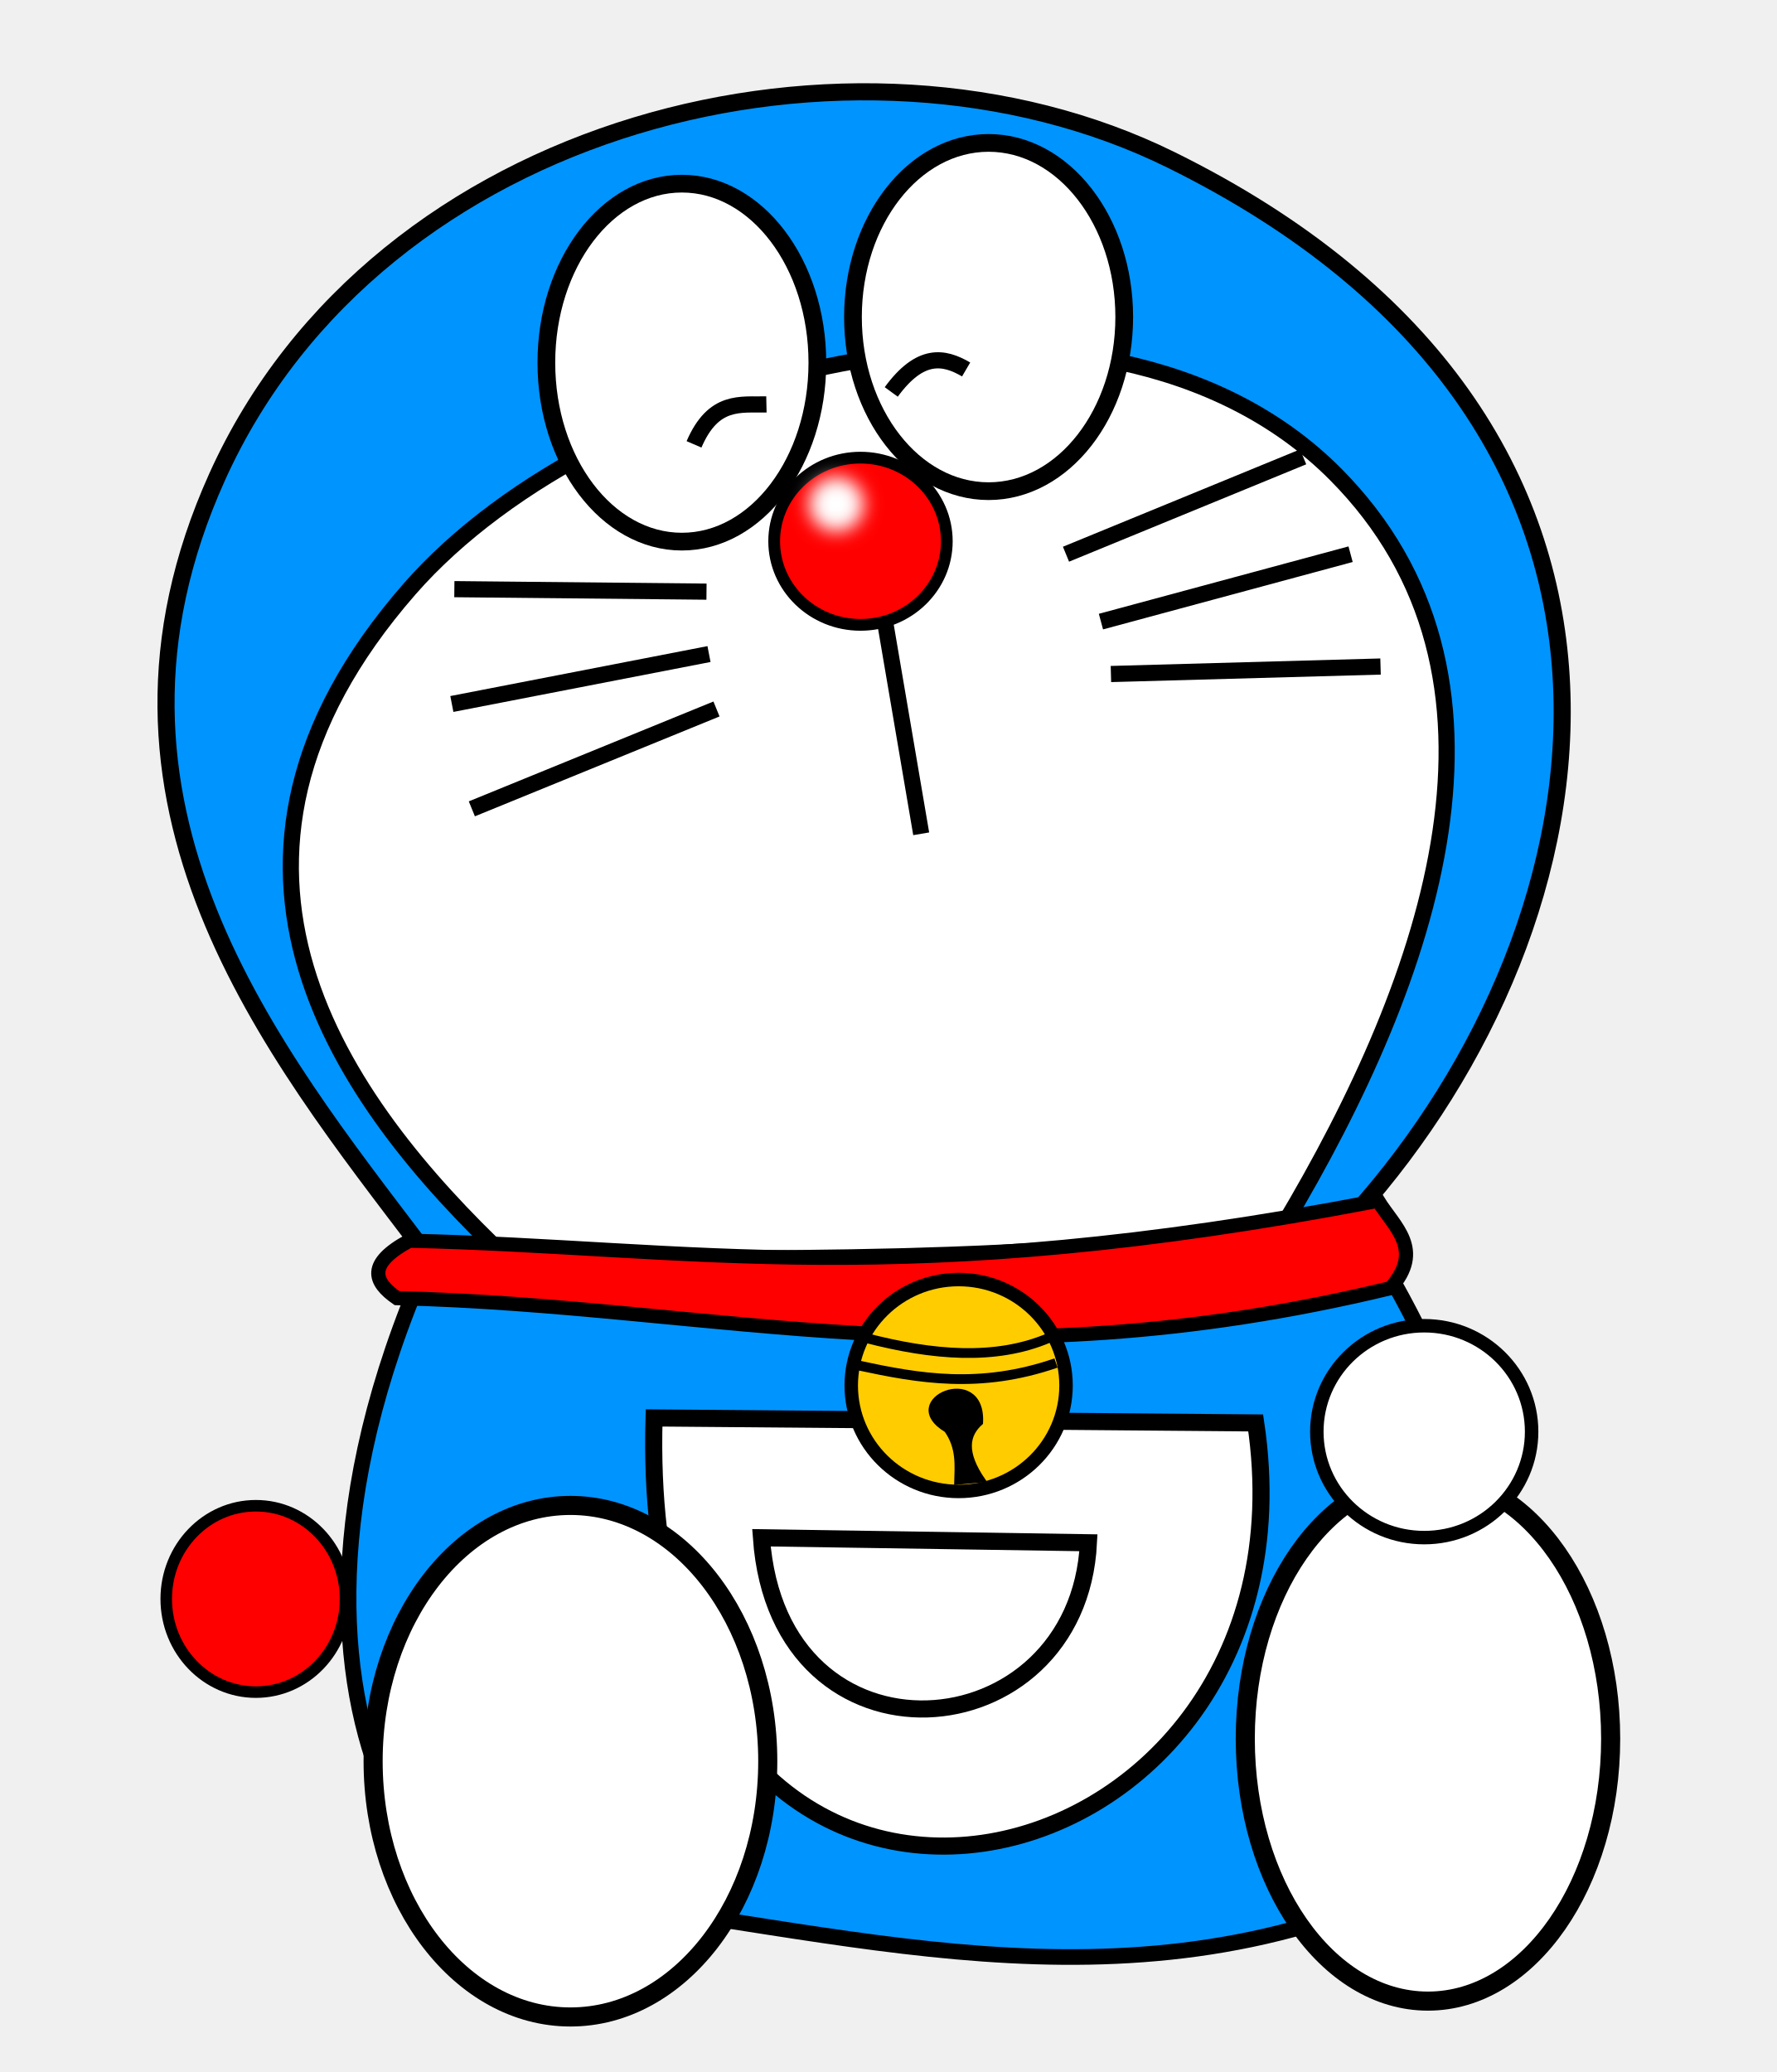
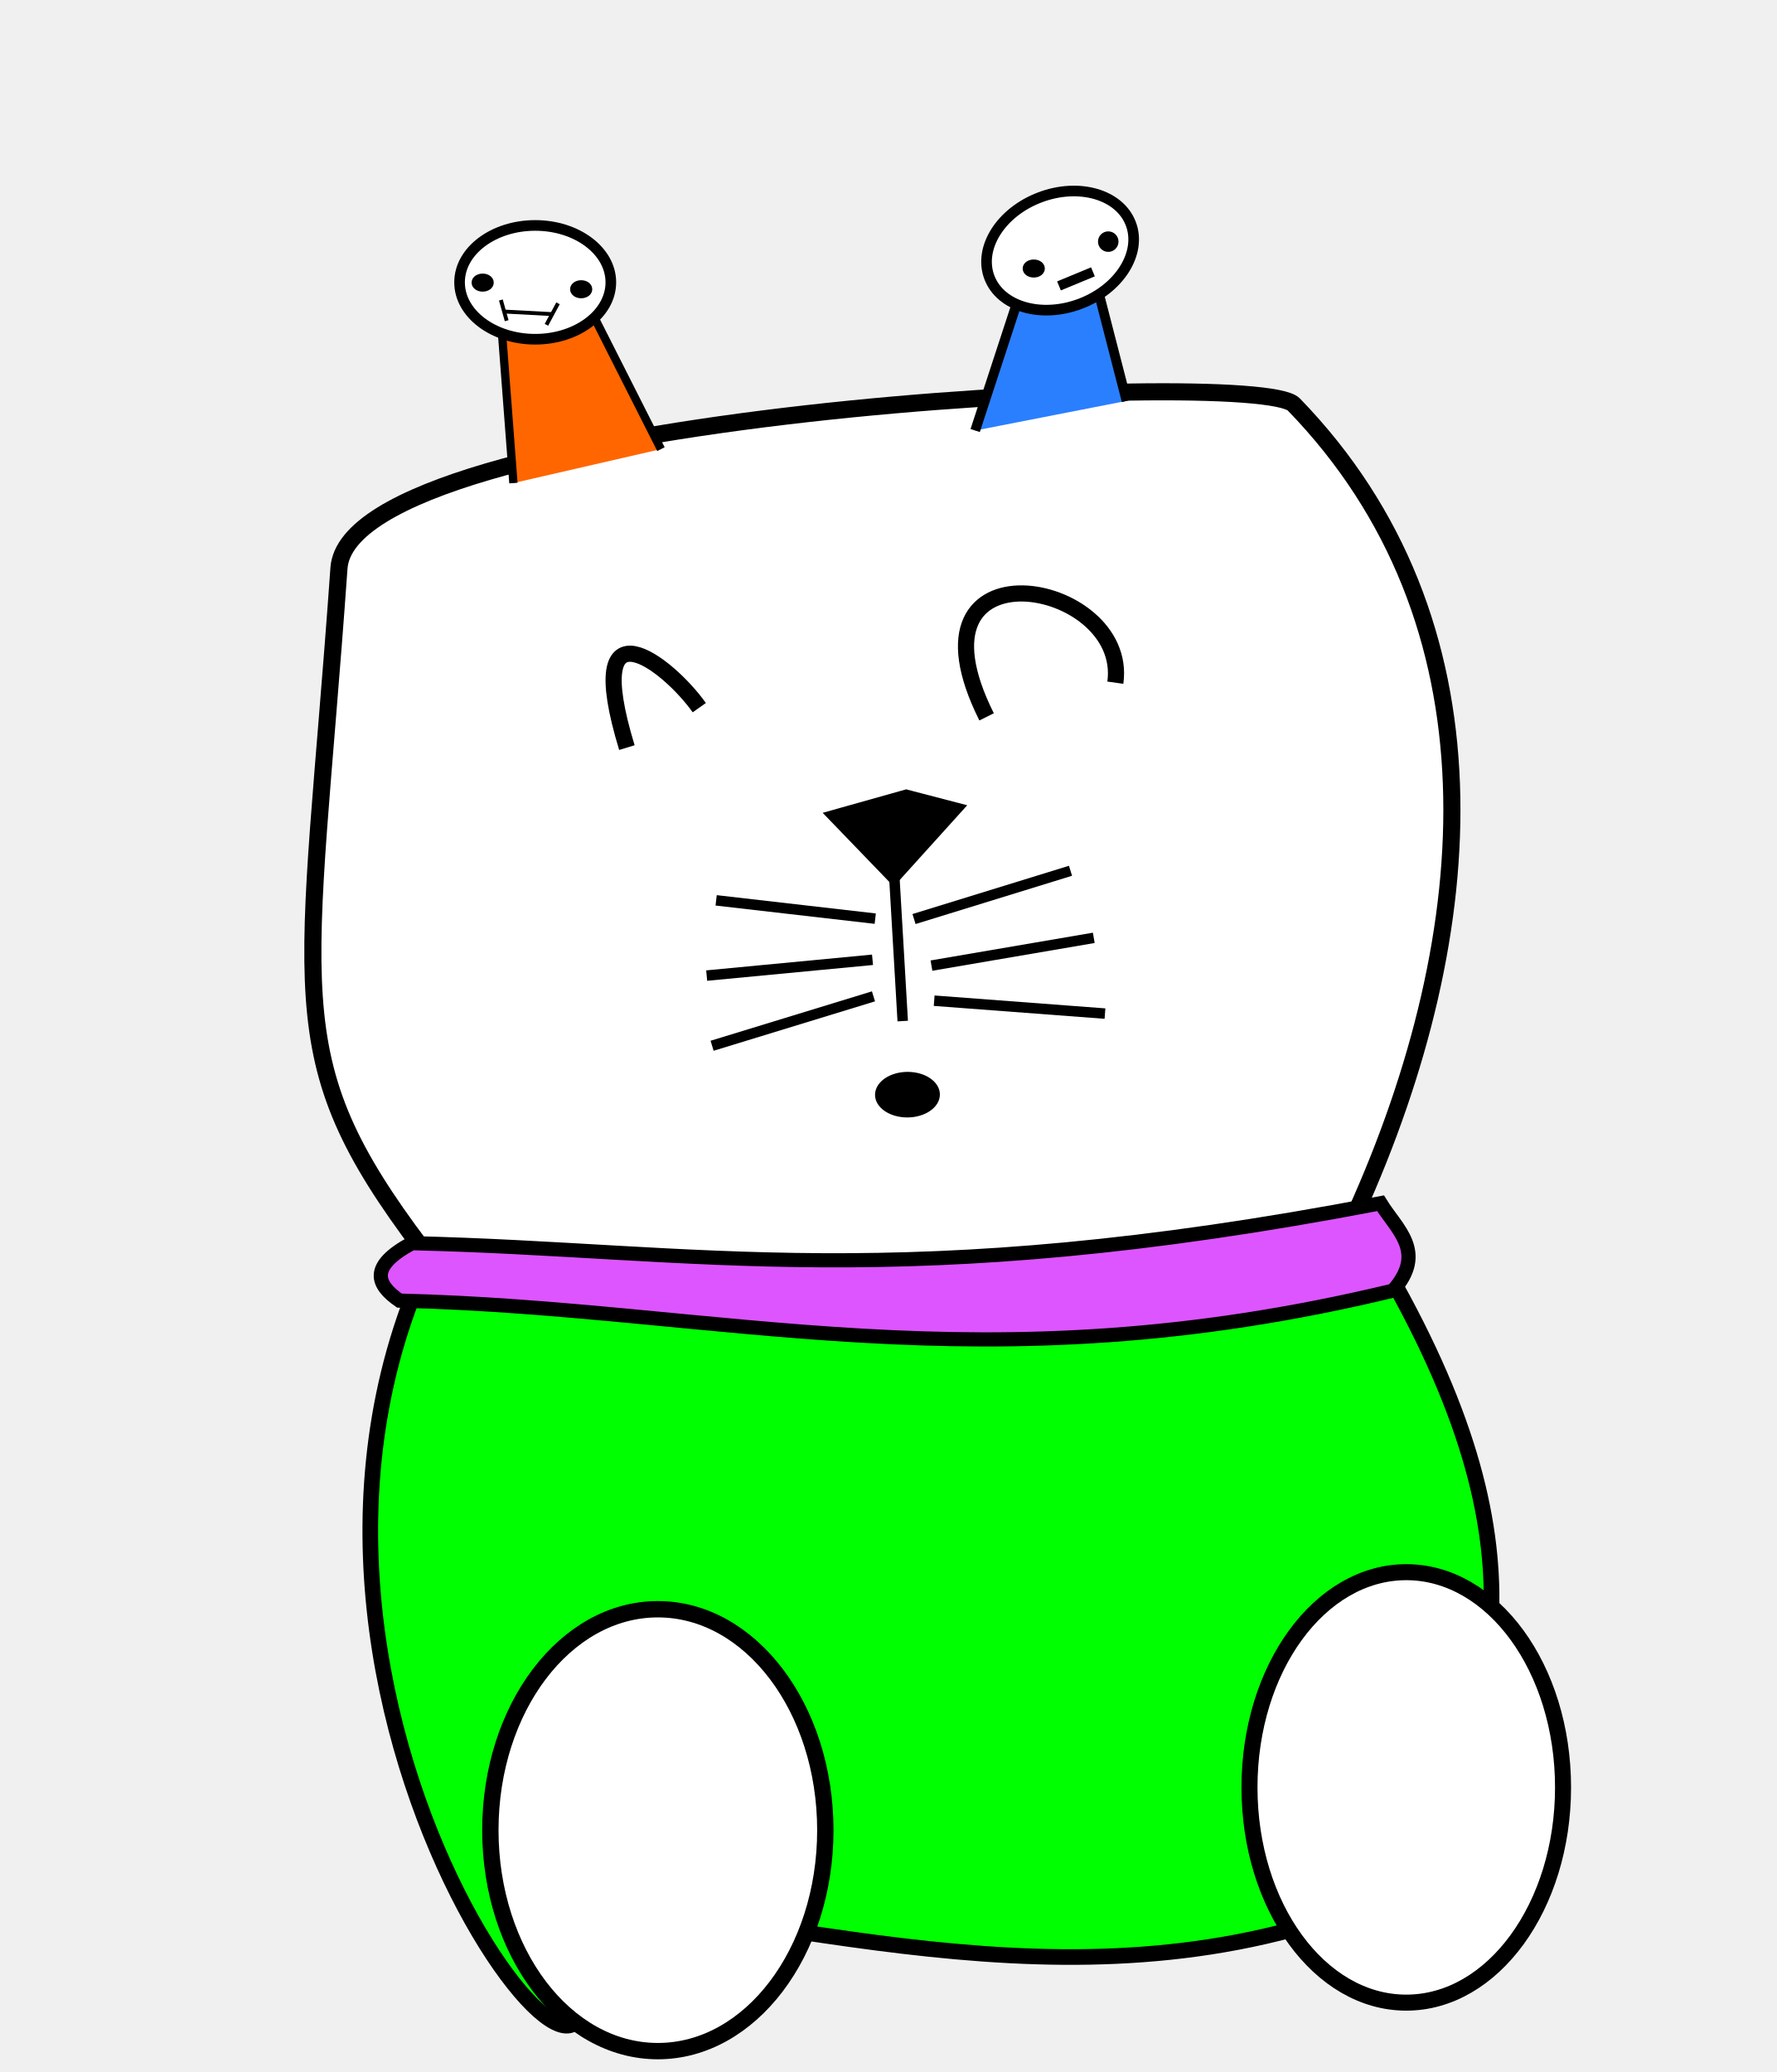
<svg xmlns="http://www.w3.org/2000/svg" width="457.333" height="533.333" viewBox="0 0 121.003 141.111" version="1.1" id="svg8">
-   <defs id="defs2">
-     <filter style="color-interpolation-filters:sRGB" id="filter4856" x="-0.383" width="1.765" y="-0.385" height="1.771">
-       <feGaussianBlur stdDeviation="0.598" id="feGaussianBlur4858" />
-     </filter>
-   </defs>
+   <defs id="defs2" />
  <g id="layer1" transform="translate(0.02519371,0.3412606)">
-     <path style="fill:#0094ff;fill-opacity:1;stroke:#000000;stroke-width:1.065;stroke-linecap:butt;stroke-linejoin:miter;stroke-miterlimit:4;stroke-dasharray:none;stroke-opacity:1" d="m 28.367,87.216 c -13.056,31.541 5.008,48.425 9.691,41.653 19.264,2.071 38.207,8.467 58.315,-0.85 4.647,-11.731 9.439,-21.29 -1.36,-40.803 z" id="path4872" />
-     <path style="fill:#0094ff;fill-opacity:1;stroke:#000000;stroke-width:1.165;stroke-linecap:butt;stroke-linejoin:miter;stroke-miterlimit:4;stroke-dasharray:none;stroke-opacity:1" d="M 28.707,84.665 C 49.121,85.238 68.471,87.675 92.292,82.285 109.994,62.462 116.111,28.489 79.711,10.54 58.148,-0.093 25.751,7.789 14.766,32.131 4.722,54.387 18.574,71.299 28.707,84.665 Z" id="path47" />
-     <path style="fill:#ffffff;stroke:#000000;stroke-width:1.1;stroke-linecap:butt;stroke-linejoin:miter;stroke-opacity:1;stroke-miterlimit:4;stroke-dasharray:none" d="M 34.488,85.345 C 23.226,74.683 11.506,58.506 27.857,39.782 41.062,24.66 75.082,16.005 90.932,31.961 104.556,45.677 97.551,66.077 87.362,83.135 70.361,85.745 52.358,85.346 34.488,85.345 Z" id="path49" />
-     <ellipse style="opacity:1;fill:#ff0000;fill-opacity:1;stroke:#000000;stroke-width:0.786;stroke-miterlimit:4;stroke-dasharray:none;stroke-opacity:1" id="path3745-3-0-6-5" cx="17.401" cy="108.552" rx="6.105" ry="6.346" />
-     <ellipse style="opacity:1;fill:#ffffff;fill-opacity:1;stroke:#000000;stroke-width:1.3;stroke-miterlimit:4;stroke-dasharray:none;stroke-opacity:1" id="path3745-3-0-3-3-5" cx="97.222" cy="118.073" rx="12.442" ry="17.869" />
-     <ellipse style="opacity:1;fill:#ffffff;fill-opacity:1;stroke:#000000;stroke-width:1.207;stroke-miterlimit:4;stroke-dasharray:none;stroke-opacity:1" id="path3745-3-0-3" cx="67.3" cy="21.25" rx="9.237" ry="11.859" />
-     <ellipse style="opacity:1;fill:#ffffff;fill-opacity:1;stroke:#000000;stroke-width:1.207;stroke-miterlimit:4;stroke-dasharray:none;stroke-opacity:1" id="path3745-3-0" cx="46.411" cy="24.356" rx="9.228" ry="12.19" />
-     <path style="fill:none;stroke:#000000;stroke-width:1.1;stroke-linecap:butt;stroke-linejoin:miter;stroke-opacity:1;stroke-miterlimit:4;stroke-dasharray:none" d="m 60.16,41.482 2.55,14.961" id="path51" />
-     <path style="fill:none;stroke:#000000;stroke-width:1.1;stroke-linecap:butt;stroke-linejoin:miter;stroke-opacity:1;stroke-miterlimit:4;stroke-dasharray:none" d="m 48.769,47.943 -16.661,6.801" id="path53" />
-     <path style="fill:none;stroke:#000000;stroke-width:1.1;stroke-linecap:butt;stroke-linejoin:miter;stroke-opacity:1;stroke-miterlimit:4;stroke-dasharray:none" d="M 48.259,44.202 30.747,47.603" id="path55" />
-     <path style="fill:none;stroke:#000000;stroke-width:1.1;stroke-linecap:butt;stroke-linejoin:miter;stroke-opacity:1;stroke-miterlimit:4;stroke-dasharray:none" d="M 48.089,39.952 30.917,39.782" id="path57" />
-     <path style="fill:none;stroke:#000000;stroke-width:1.1;stroke-linecap:butt;stroke-linejoin:miter;stroke-opacity:1;stroke-miterlimit:4;stroke-dasharray:none" d="m 47.239,29.921 c 1.332,-3.088 3.163,-2.68 4.93,-2.72" id="path59" />
-     <path style="fill:none;stroke:#000000;stroke-width:1.1;stroke-linecap:butt;stroke-linejoin:miter;stroke-opacity:1;stroke-miterlimit:4;stroke-dasharray:none" d="m 60.67,26.351 c 1.973,-2.697 3.576,-2.423 5.1,-1.53" id="path61" />
-     <path style="fill:none;stroke:#000000;stroke-width:1.1;stroke-linecap:butt;stroke-linejoin:miter;stroke-opacity:1;stroke-miterlimit:4;stroke-dasharray:none" d="m 72.571,37.402 16.151,-6.631" id="path63" />
-     <path style="fill:none;stroke:#000000;stroke-width:1.1;stroke-linecap:butt;stroke-linejoin:miter;stroke-opacity:1;stroke-miterlimit:4;stroke-dasharray:none" d="M 74.951,41.992 91.952,37.402" id="path65" />
-     <path style="fill:none;stroke:#000000;stroke-width:1.1;stroke-linecap:butt;stroke-linejoin:miter;stroke-opacity:1;stroke-miterlimit:4;stroke-dasharray:none" d="m 75.631,45.562 18.361,-0.51" id="path67" />
-     <ellipse style="opacity:1;fill:#ff0000;fill-opacity:1;stroke:#000000;stroke-width:0.8;stroke-miterlimit:4;stroke-dasharray:none;stroke-opacity:1" id="path3745-3-0-6-5-6" cx="58.576" cy="36.52" rx="5.878" ry="5.694" />
-     <ellipse style="opacity:1;fill:#ffffff;fill-opacity:1;stroke:none;stroke-width:1.1;stroke-miterlimit:4;stroke-dasharray:none;stroke-opacity:1;filter:url(#filter4856)" id="path3745-3-0-6-5-6-2" cx="56.929" cy="34.001" rx="1.874" ry="1.861" />
-     <path style="fill:#ff0000;stroke:#000000;stroke-width:0.965;stroke-linecap:butt;stroke-linejoin:miter;stroke-opacity:1;stroke-miterlimit:4;stroke-dasharray:none;fill-opacity:1" d="m 27.857,84.155 c -2.902,1.565 -2.456,2.796 -0.85,3.91 21.924,0.53 39.671,6.073 67.665,-0.68 2.325,-2.636 0.243,-4.169 -0.85,-5.95 C 61.066,87.726 47.157,84.593 27.857,84.155 Z" id="path4866" />
-     <path style="fill:#ffffff;stroke:#000000;stroke-width:1.165;stroke-linecap:butt;stroke-linejoin:miter;stroke-opacity:1;stroke-miterlimit:4;stroke-dasharray:none" d="m 44.518,96.226 40.973,0.34 C 90.435,129.602 43.242,140.159 44.518,96.226 Z" id="path4870" />
-     <path style="fill:#ffffff;stroke:#000000;stroke-width:1.165;stroke-linecap:butt;stroke-linejoin:miter;stroke-opacity:1;stroke-miterlimit:4;stroke-dasharray:none" d="m 51.829,104.387 22.272,0.34 c -0.722,14.316 -21.106,15.972 -22.272,-0.34 z" id="path4868" />
-     <ellipse style="opacity:1;fill:#ffffff;fill-opacity:1;stroke:#000000;stroke-width:1.3;stroke-miterlimit:4;stroke-dasharray:none;stroke-opacity:1" id="path3745-3-0-3-3" cx="38.823" cy="119.603" rx="13.438" ry="17.419" />
-     <ellipse style="opacity:1;fill:#ffcc00;fill-opacity:1;stroke:#000000;stroke-width:0.917;stroke-miterlimit:4;stroke-dasharray:none;stroke-opacity:1" id="path3745-3-0-6-7" cx="65.26" cy="94.016" rx="7.314" ry="7.215" />
-     <path style="fill:none;stroke:#000000;stroke-width:0.665;stroke-linecap:butt;stroke-linejoin:miter;stroke-opacity:1;stroke-miterlimit:4;stroke-dasharray:none" d="m 58.969,90.786 c 4.528,1.174 8.786,1.536 12.411,0" id="path4860" />
-     <path style="fill:none;stroke:#000000;stroke-width:0.665;stroke-linecap:butt;stroke-linejoin:miter;stroke-opacity:1;stroke-miterlimit:4;stroke-dasharray:none" d="m 58.459,92.656 c 4.088,0.876 8.231,1.621 13.431,-0.17" id="path4862" />
-     <path style="fill:#000000;stroke:#000000;stroke-width:0.265px;stroke-linecap:butt;stroke-linejoin:miter;stroke-opacity:1" d="m 65.09,100.647 c 0.031,-1.19 0.163,-2.38 -0.68,-3.57 -3.451,-2.072 2.614,-4.636 2.38,-0.51 -0.92,0.815 -1.168,1.966 0.17,3.91 z" id="path4864" />
-     <ellipse style="opacity:1;fill:#ffffff;fill-opacity:1;stroke:#000000;stroke-width:0.917;stroke-miterlimit:4;stroke-dasharray:none;stroke-opacity:1" id="path3745-3-0-6" cx="96.967" cy="97.161" rx="7.314" ry="7.215" />
+     <path style="fill:#00ff00;fill-opacity:1;stroke:#000000;stroke-width:1.065;stroke-linecap:butt;stroke-linejoin:miter;stroke-miterlimit:4;stroke-dasharray:none;stroke-opacity:1" d="m 28.367,87.216 c -12.927,31.723 18.365,67.208 9.691,41.653 19.264,2.071 38.207,8.467 58.315,-0.85 4.647,-11.731 9.439,-21.29 -1.36,-40.803 z" id="path4872" />
+     <path style="fill:#ffffff;fill-opacity:1;stroke:#000000;stroke-width:1.165;stroke-linecap:butt;stroke-linejoin:miter;stroke-miterlimit:4;stroke-dasharray:none;stroke-opacity:1" d="m 28.707,84.665 c 20.414,0.573 39.764,3.009 63.585,-2.38 8.727,-19.317 10.077,-40.359 -4.204,-55.078 -2.534,-2.611 -64.28,0.568 -65.029,11.143 -2.083,29.371 -4.282,33.14 5.649,46.315 z" id="path47" />
+     <ellipse style="opacity:1;fill:#ffffff;fill-opacity:1;stroke:#000000;stroke-width:1.091;stroke-miterlimit:4;stroke-dasharray:none;stroke-opacity:1" id="path3745-3-0-3-3-5" cx="95.744" cy="121.388" rx="10.677" ry="14.658" />
+     <path style="fill:none;stroke:#000000;stroke-width:0.712;stroke-linecap:butt;stroke-linejoin:miter;stroke-miterlimit:4;stroke-dasharray:none;stroke-opacity:1" d="m 60.869,59.204 0.583,9.993" id="path51" />
+     <path style="fill:none;stroke:#000000;stroke-width:0.712;stroke-linecap:butt;stroke-linejoin:miter;stroke-miterlimit:4;stroke-dasharray:none;stroke-opacity:1" d="M 59.46,67.514 48.47,70.879" id="path53" />
+     <path style="fill:none;stroke:#000000;stroke-width:0.712;stroke-linecap:butt;stroke-linejoin:miter;stroke-miterlimit:4;stroke-dasharray:none;stroke-opacity:1" d="m 59.395,65.024 -11.294,1.076" id="path55" />
+     <path style="fill:none;stroke:#000000;stroke-width:0.712;stroke-linecap:butt;stroke-linejoin:miter;stroke-miterlimit:4;stroke-dasharray:none;stroke-opacity:1" d="M 59.58,62.222 48.746,60.976" id="path57" />
+     <path style="fill:none;stroke:#000000;stroke-width:1.1;stroke-linecap:butt;stroke-linejoin:miter;stroke-miterlimit:4;stroke-dasharray:none;stroke-opacity:1" d="m 42.667,50.573 c -3.162,-10.383 2.828,-5.689 4.93,-2.72" id="path59" />
+     <path style="fill:none;stroke:#000000;stroke-width:1.1;stroke-linecap:butt;stroke-linejoin:miter;stroke-miterlimit:4;stroke-dasharray:none;stroke-opacity:1" d="M 67.164,48.48 C 61.059,36.279 76.928,39.044 75.932,46.152" id="path61" />
+     <path style="fill:none;stroke:#000000;stroke-width:0.712;stroke-linecap:butt;stroke-linejoin:miter;stroke-miterlimit:4;stroke-dasharray:none;stroke-opacity:1" d="M 62.221,62.249 72.878,58.962" id="path63" />
+     <path style="fill:none;stroke:#000000;stroke-width:0.712;stroke-linecap:butt;stroke-linejoin:miter;stroke-miterlimit:4;stroke-dasharray:none;stroke-opacity:1" d="M 63.409,65.42 74.463,63.529" id="path65" />
+     <path style="fill:none;stroke:#000000;stroke-width:0.712;stroke-linecap:butt;stroke-linejoin:miter;stroke-miterlimit:4;stroke-dasharray:none;stroke-opacity:1" d="m 63.594,67.81 11.632,0.878" id="path67" />
+     <path style="fill:#dd55ff;fill-opacity:1;stroke:#000000;stroke-width:0.965;stroke-linecap:butt;stroke-linejoin:miter;stroke-miterlimit:4;stroke-dasharray:none;stroke-opacity:1" d="m 28.027,84.325 c -2.902,1.565 -2.456,2.796 -0.85,3.91 21.924,0.53 39.671,6.073 67.665,-0.68 2.325,-2.636 0.243,-4.169 -0.85,-5.95 -32.756,6.29 -46.666,3.158 -65.965,2.72 z" id="path4866" />
+     <ellipse style="opacity:1;fill:#ffffff;fill-opacity:1;stroke:#000000;stroke-width:1.113;stroke-miterlimit:4;stroke-dasharray:none;stroke-opacity:1" id="path3745-3-0-3-3" cx="44.775" cy="124.301" rx="11.406" ry="15.047" />
+     <path style="fill:#ff6600;stroke:#000000;stroke-width:0.565;stroke-linecap:butt;stroke-linejoin:miter;stroke-miterlimit:4;stroke-dasharray:none;stroke-opacity:1" d="m 34.939,32.557 -0.828,-10.879 6.219,-0.638 4.656,9.206" id="path846" />
+     <path style="fill:#2a7fff;stroke:#000000;stroke-width:0.665;stroke-linecap:butt;stroke-linejoin:miter;stroke-miterlimit:4;stroke-dasharray:none;stroke-opacity:1" d="m 66.386,28.98 2.913,-8.908 5.581,-0.159 1.817,7.048" id="path848" />
+     <ellipse style="opacity:1;fill:#ffffff;fill-opacity:1;stroke:#000000;stroke-width:0.724;stroke-miterlimit:4;stroke-dasharray:none;stroke-dashoffset:0;stroke-opacity:1" id="path829" cx="36.423" cy="18.887" rx="5.151" ry="3.875" />
+     <ellipse style="opacity:1;fill:#ffffff;fill-opacity:1;stroke:#000000;stroke-width:0.724;stroke-miterlimit:4;stroke-dasharray:none;stroke-dashoffset:0;stroke-opacity:1" id="path829-3" cx="61.588" cy="41.171" rx="5.151" ry="3.875" transform="rotate(-20.71553)" />
+     <path style="fill:none;stroke:#000000;stroke-width:0.665;stroke-linecap:butt;stroke-linejoin:miter;stroke-miterlimit:4;stroke-dasharray:none;stroke-opacity:1" d="M 72.094,19.13 74.406,18.172" id="path850" />
+     <path style="fill:none;stroke:#000000;stroke-width:0.265px;stroke-linecap:butt;stroke-linejoin:miter;stroke-opacity:1" d="m 34.367,20.879 3.157,0.169" id="path852" />
+     <path style="fill:none;stroke:#000000;stroke-width:0.265px;stroke-linecap:butt;stroke-linejoin:miter;stroke-opacity:1" d="m 37.976,20.315 -0.789,1.466" id="path854" />
+     <path style="fill:none;stroke:#000000;stroke-width:0.265px;stroke-linecap:butt;stroke-linejoin:miter;stroke-opacity:1" d="m 34.085,20.09 0.395,1.409" id="path856" />
+     <circle style="opacity:1;fill:#000000;fill-opacity:1;stroke:#000000;stroke-width:0.665;stroke-miterlimit:4;stroke-dasharray:none;stroke-dashoffset:0;stroke-opacity:1" id="path858" cx="75.449" cy="16.114" r="0.366" />
+     <ellipse style="opacity:1;fill:#000000;fill-opacity:1;stroke:#000000;stroke-width:0.665;stroke-miterlimit:4;stroke-dasharray:none;stroke-dashoffset:0;stroke-opacity:1" id="path860" cx="70.375" cy="17.946" rx="0.423" ry="0.282" />
+     <ellipse style="opacity:1;fill:#000000;fill-opacity:1;stroke:#000000;stroke-width:0.665;stroke-miterlimit:4;stroke-dasharray:none;stroke-dashoffset:0;stroke-opacity:1" id="path860-6" cx="39.554" cy="19.357" rx="0.423" ry="0.282" />
+     <ellipse style="opacity:1;fill:#000000;fill-opacity:1;stroke:#000000;stroke-width:0.665;stroke-miterlimit:4;stroke-dasharray:none;stroke-dashoffset:0;stroke-opacity:1" id="path860-7" cx="32.845" cy="18.906" rx="0.423" ry="0.282" />
+     <ellipse style="opacity:1;fill:#000000;fill-opacity:1;stroke:#000000;stroke-width:0.24;stroke-miterlimit:4;stroke-dasharray:none;stroke-opacity:1" id="path3745-3-0-6-5-6-5" cx="72.556" cy="69.856" rx="2.081" ry="1.442" transform="matrix(0.9974662,0.07114265,-0.1517074,0.9884255,0,0)" />
+     <path style="fill:#000000;stroke:#000000;stroke-width:0.265px;stroke-linecap:butt;stroke-linejoin:miter;stroke-opacity:1" d="m 60.84,59.843 -4.59,-4.76 5.44,-1.53 3.91,1.02 z" id="path898" />
  </g>
</svg>
